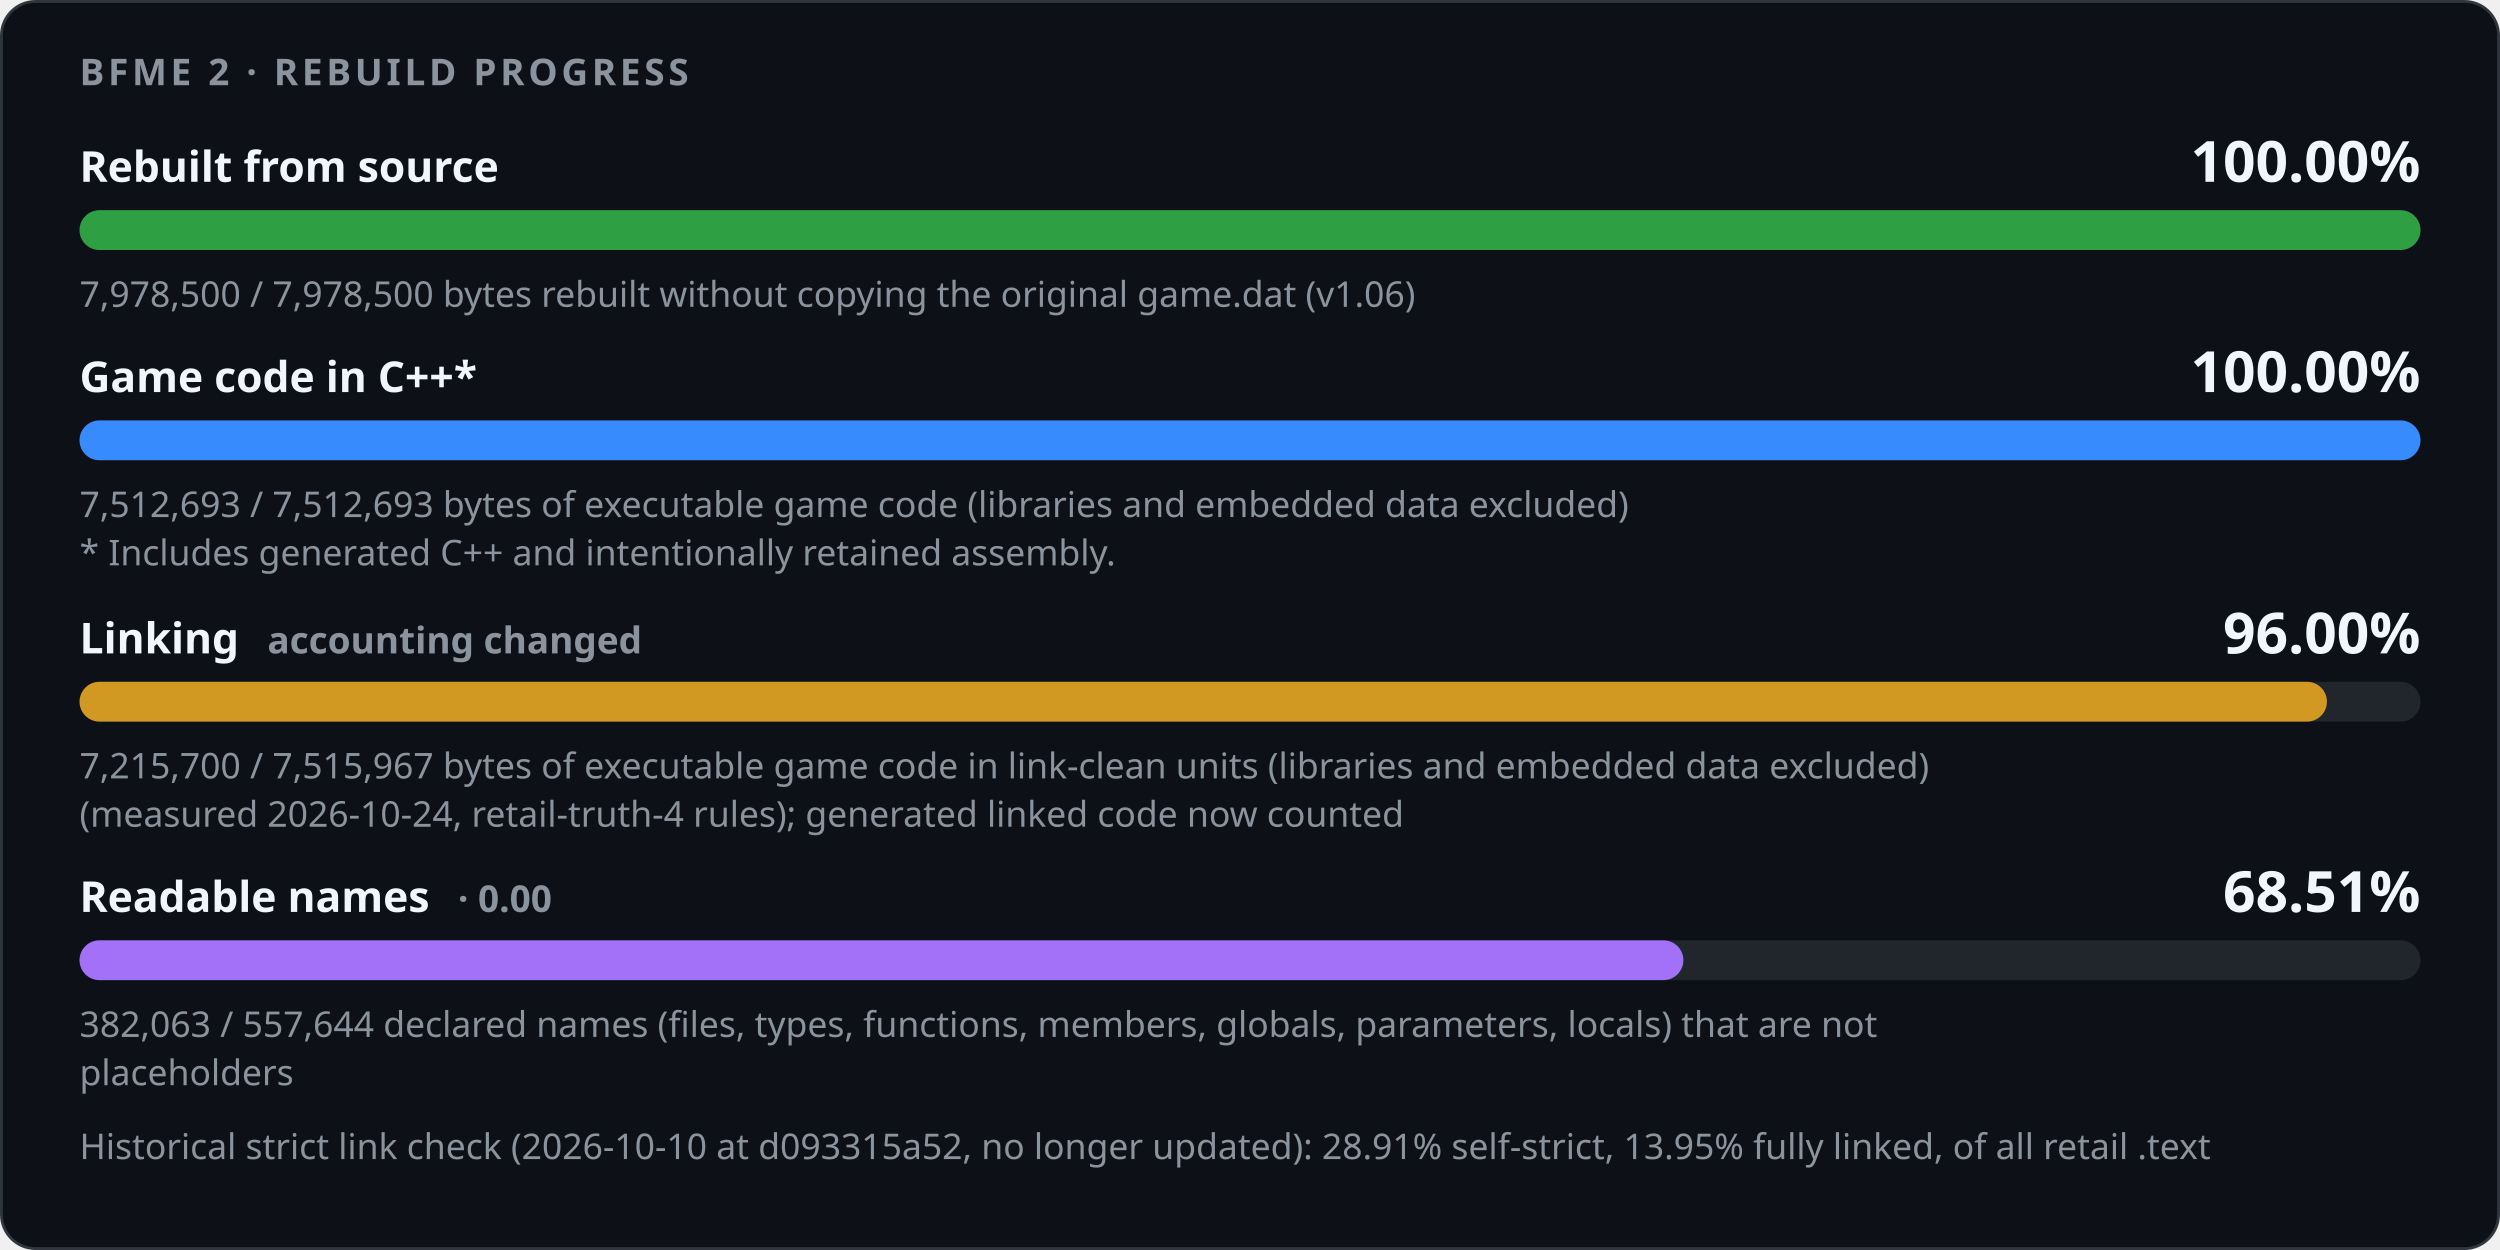
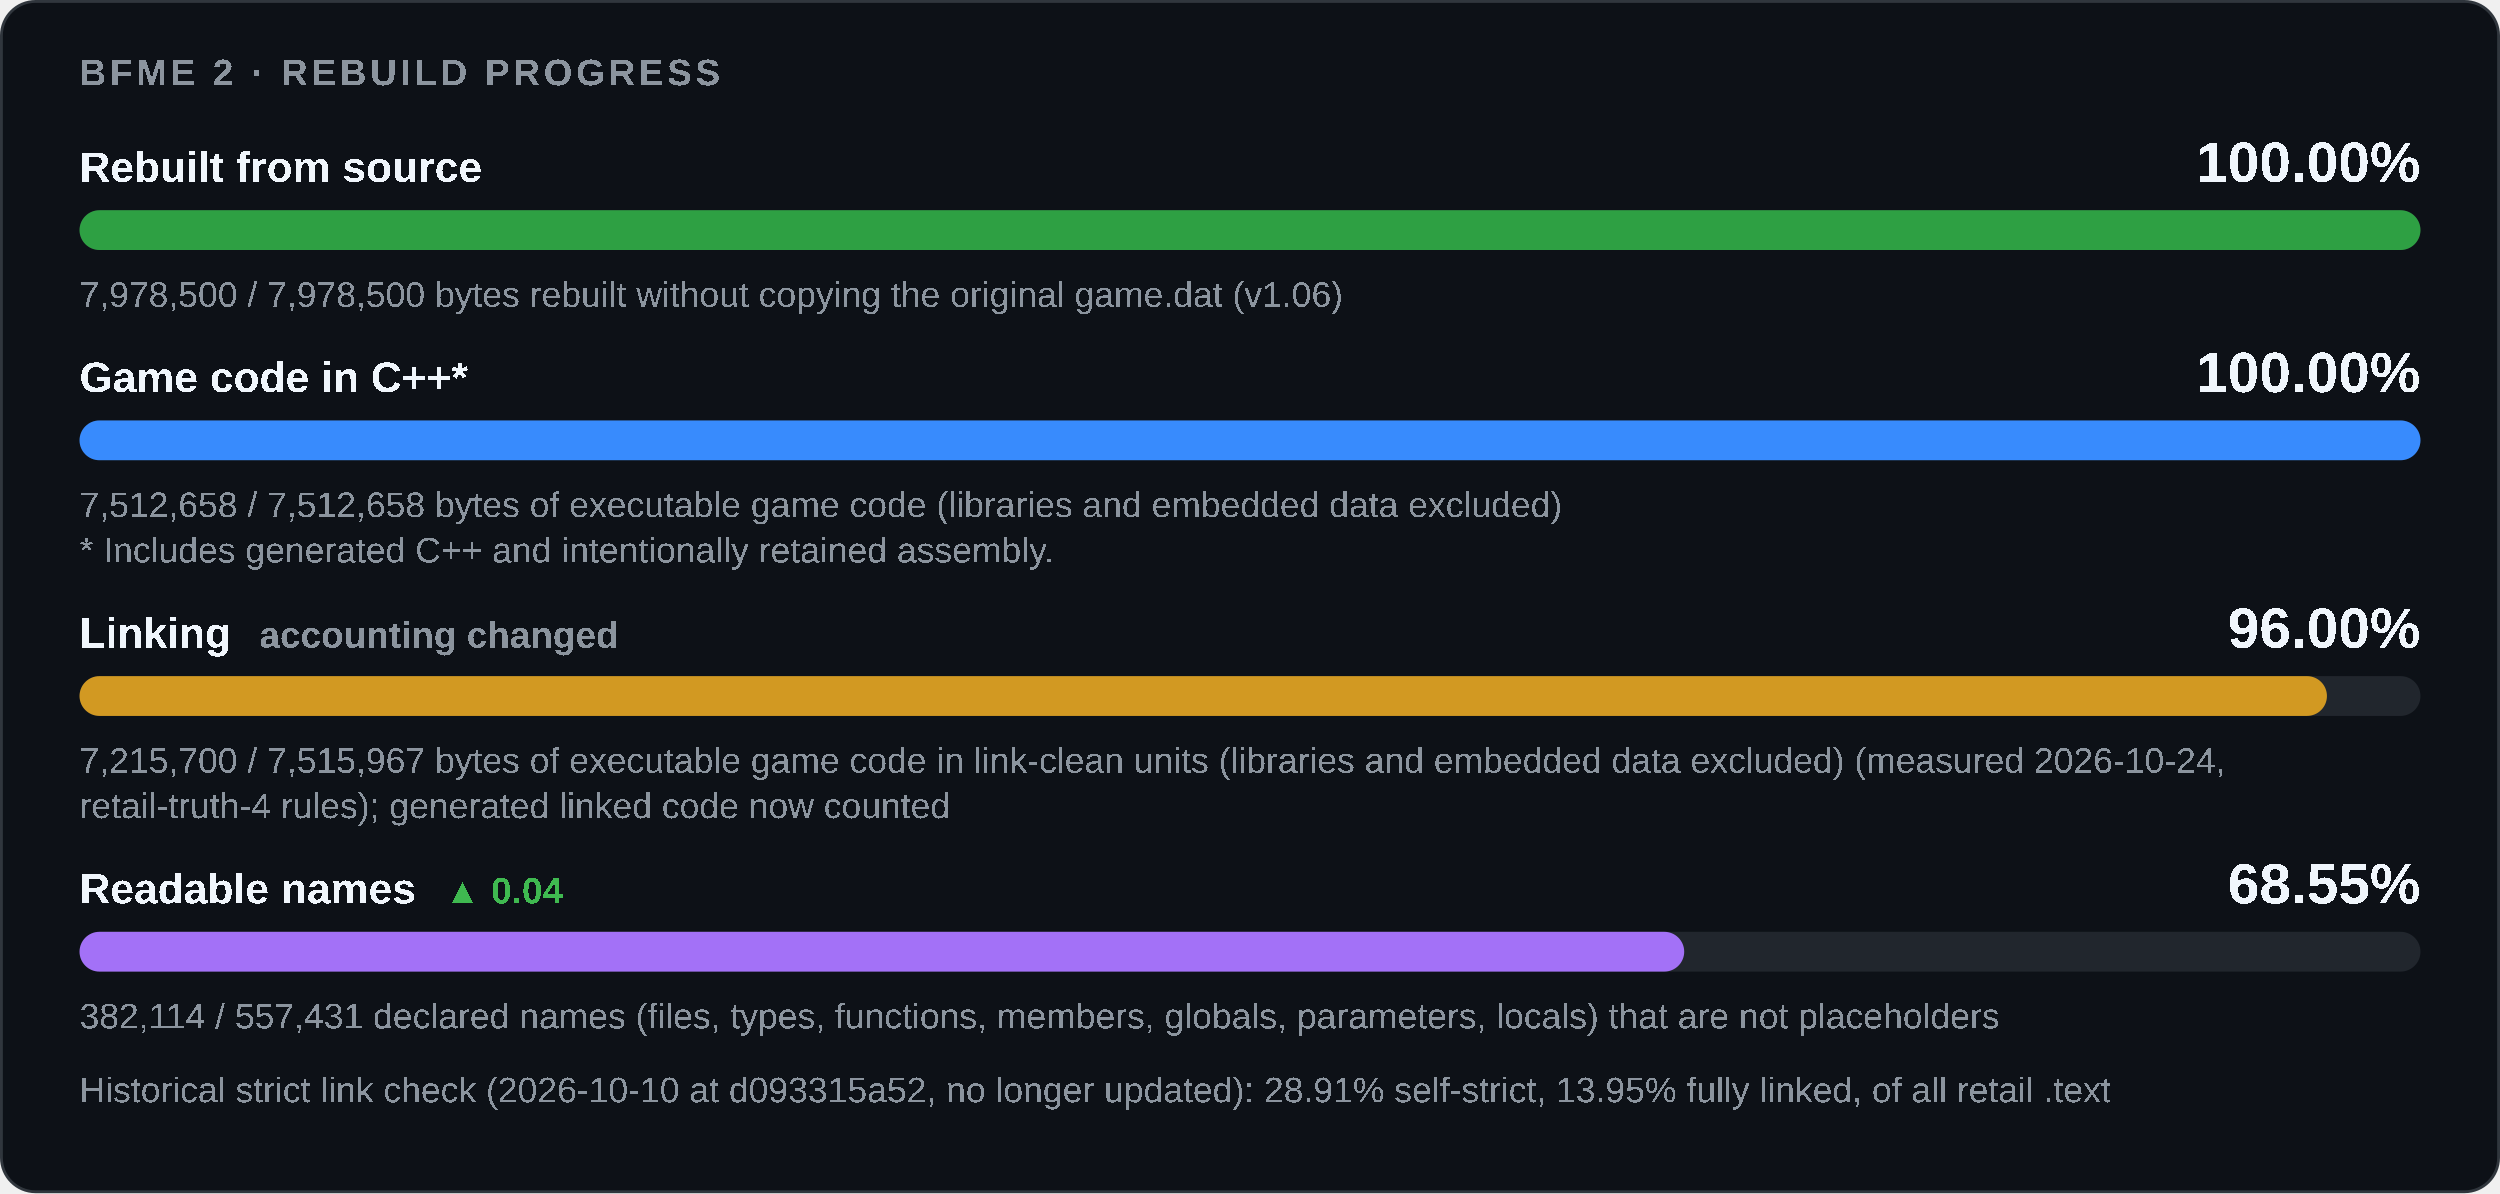
- <svg xmlns="http://www.w3.org/2000/svg" width="880" height="440" viewBox="0 0 880 440" role="img" aria-labelledby="title desc">
+ <svg xmlns="http://www.w3.org/2000/svg" width="880" height="420" viewBox="0 0 880 420" role="img" aria-labelledby="title desc">
  <style>
    .card { fill: #0d1117; stroke: #30363d; } .track { fill: #21262d; }
    .strong { fill: #f0f6fc; } .muted { fill: #8b949e; } .up { fill: #3fb950; } .down { fill: #f85149; }
    @media (prefers-color-scheme: light) {
      .card { fill: #ffffff; stroke: #d0d7de; } .track { fill: #eaeef2; }
      .strong { fill: #1f2328; } .muted { fill: #59636e; } .up { fill: #1a7f37; } .down { fill: #cf222e; }
    }
  </style>
-   <rect class="card" x="0.5" y="0.5" width="879" height="439" rx="12" />
-   <g font-family="-apple-system,BlinkMacSystemFont,'Segoe UI','Noto Sans',Helvetica,Arial,sans-serif">
+   <rect class="card" x="0.5" y="0.5" width="879" height="419" rx="12" />
+   <g font-family="'Segoe UI',Arial" text-rendering="optimizeSpeed" kerning="0" style="font-kerning:none;font-feature-settings:'kern' 0">
    <text x="28" y="30" class="muted" font-size="13" font-weight="600" letter-spacing="1.3">BFME 2 · REBUILD PROGRESS</text>
    <text x="28" y="64" class="strong" font-size="15" font-weight="600">Rebuilt from source</text>
    <text x="852" y="64" class="strong" font-size="20" font-weight="700" text-anchor="end">100.00%</text>
    <rect class="track" x="28" y="74" width="824" height="14" rx="7" />
    <rect x="28" y="74" width="824.00" height="14" rx="7" fill="#2ea043" />
    <text x="28" y="108" class="muted" font-size="12.5">7,978,500 / 7,978,500 bytes rebuilt without copying the original game.dat (v1.06)</text>
    <text x="28" y="138" class="strong" font-size="15" font-weight="600">Game code in C++*</text>
    <text x="852" y="138" class="strong" font-size="20" font-weight="700" text-anchor="end">100.00%</text>
    <rect class="track" x="28" y="148" width="824" height="14" rx="7" />
    <rect x="28" y="148" width="824.00" height="14" rx="7" fill="#388bfd" />
-     <text x="28" y="182" class="muted" font-size="12.5">7,512,693 / 7,512,693 bytes of executable game code (libraries and embedded data excluded)</text>
-     <text x="28" y="199" class="muted" font-size="12.5">* Includes generated C++ and intentionally retained assembly.</text>
-     <text x="28" y="230" class="strong" font-size="15" font-weight="600">Linking<tspan class="muted" dx="10" font-size="13" font-weight="600">accounting changed</tspan>
+     <text x="28" y="182" class="muted" font-size="12.5">7,512,658 / 7,512,658 bytes of executable game code (libraries and embedded data excluded)</text>
+     <text x="28" y="198" class="muted" font-size="12.5">* Includes generated C++ and intentionally retained assembly.</text>
+     <text x="28" y="228" class="strong" font-size="15" font-weight="600">Linking<tspan class="muted" dx="10" font-size="13" font-weight="600">accounting changed</tspan>
    </text>
-     <text x="852" y="230" class="strong" font-size="20" font-weight="700" text-anchor="end">96.00%</text>
-     <rect class="track" x="28" y="240" width="824" height="14" rx="7" />
-     <rect x="28" y="240" width="791.08" height="14" rx="7" fill="#d29922" />
-     <text x="28" y="274" class="muted" font-size="12.5">7,215,700 / 7,515,967 bytes of executable game code in link-clean units (libraries and embedded data excluded)</text>
-     <text x="28" y="291" class="muted" font-size="12.5">(measured 2026-10-24, retail-truth-4 rules); generated linked code now counted</text>
-     <text x="28" y="321" class="strong" font-size="15" font-weight="600">Readable names<tspan class="muted" dx="10" font-size="13" font-weight="600">· 0.00</tspan>
+     <text x="852" y="228" class="strong" font-size="20" font-weight="700" text-anchor="end">96.00%</text>
+     <rect class="track" x="28" y="238" width="824" height="14" rx="7" />
+     <rect x="28" y="238" width="791.08" height="14" rx="7" fill="#d29922" />
+     <text x="28" y="272" class="muted" font-size="12.5">7,215,700 / 7,515,967 bytes of executable game code in link-clean units (libraries and embedded data excluded) (measured 2026-10-24,</text>
+     <text x="28" y="288" class="muted" font-size="12.5">retail-truth-4 rules); generated linked code now counted</text>
+     <text x="28" y="318" class="strong" font-size="15" font-weight="600">Readable names<tspan class="up" dx="10" font-size="13" font-weight="600">▲ 0.04</tspan>
    </text>
-     <text x="852" y="321" class="strong" font-size="20" font-weight="700" text-anchor="end">68.51%</text>
-     <rect class="track" x="28" y="331" width="824" height="14" rx="7" />
-     <rect x="28" y="331" width="564.55" height="14" rx="7" fill="#a371f7" />
-     <text x="28" y="365" class="muted" font-size="12.5">382,063 / 557,644 declared names (files, types, functions, members, globals, parameters, locals) that are not</text>
-     <text x="28" y="382" class="muted" font-size="12.5">placeholders</text>
-     <text x="28" y="408" class="muted" font-size="12.5">Historical strict link check (2026-10-10 at d093315a52, no longer updated): 28.91% self-strict, 13.95% fully linked, of all retail .text</text>
+     <text x="852" y="318" class="strong" font-size="20" font-weight="700" text-anchor="end">68.55%</text>
+     <rect class="track" x="28" y="328" width="824" height="14" rx="7" />
+     <rect x="28" y="328" width="564.84" height="14" rx="7" fill="#a371f7" />
+     <text x="28" y="362" class="muted" font-size="12.5">382,114 / 557,431 declared names (files, types, functions, members, globals, parameters, locals) that are not placeholders</text>
+     <text x="28" y="388" class="muted" font-size="12.5">Historical strict link check (2026-10-10 at d093315a52, no longer updated): 28.91% self-strict, 13.95% fully linked, of all retail .text</text>
  </g>
</svg>
